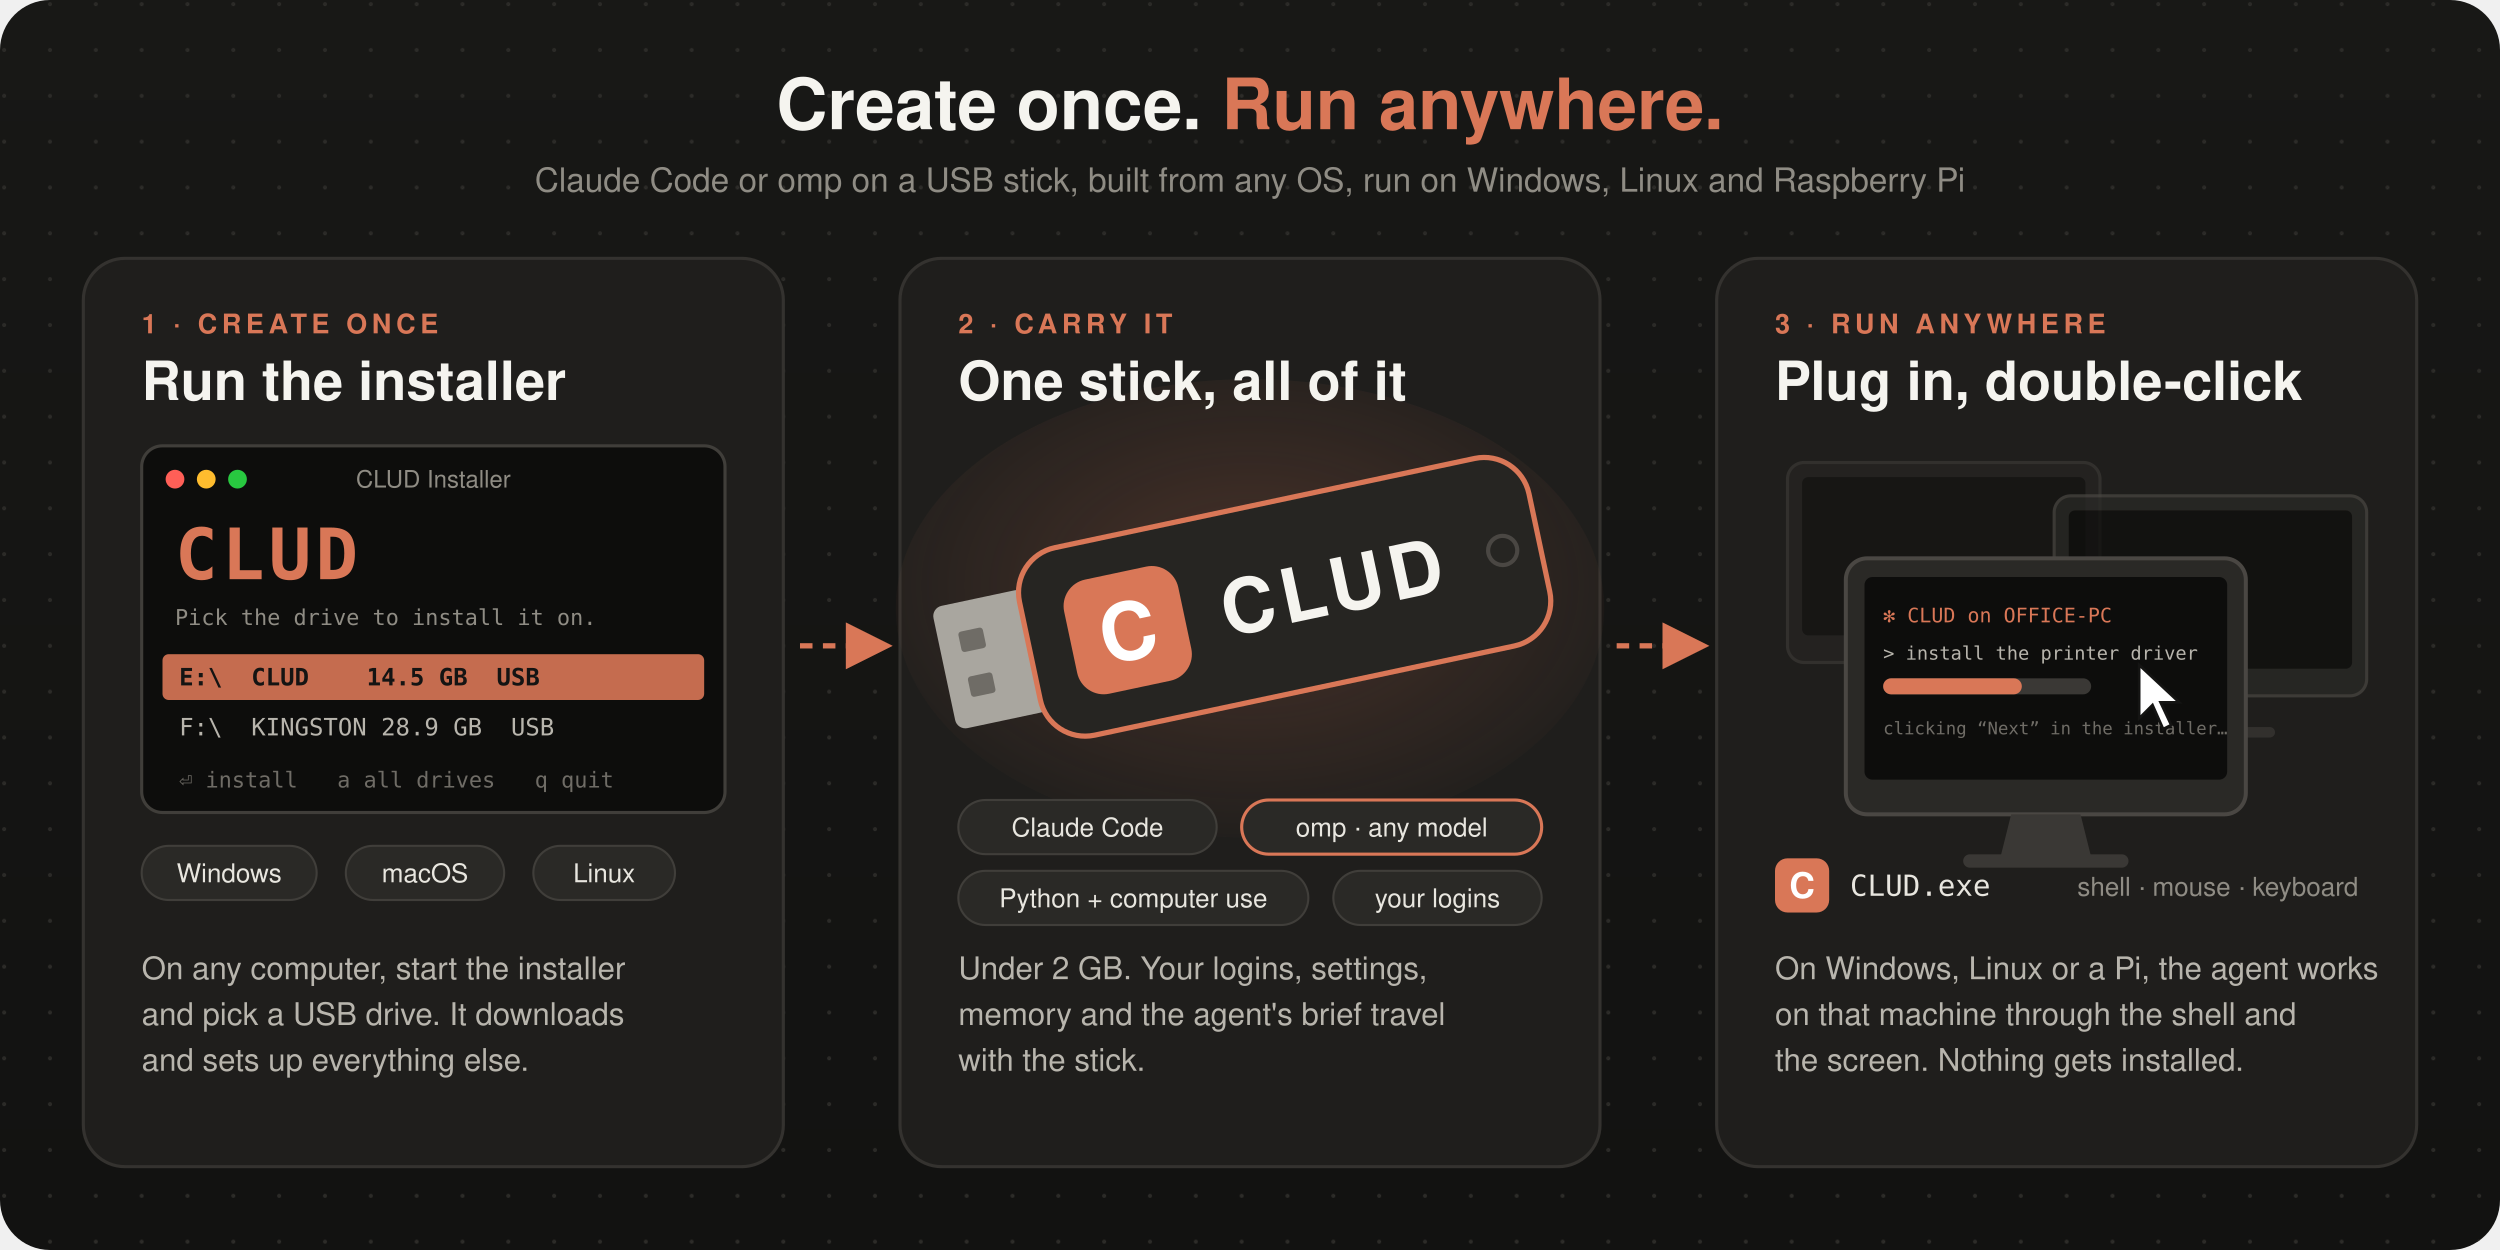
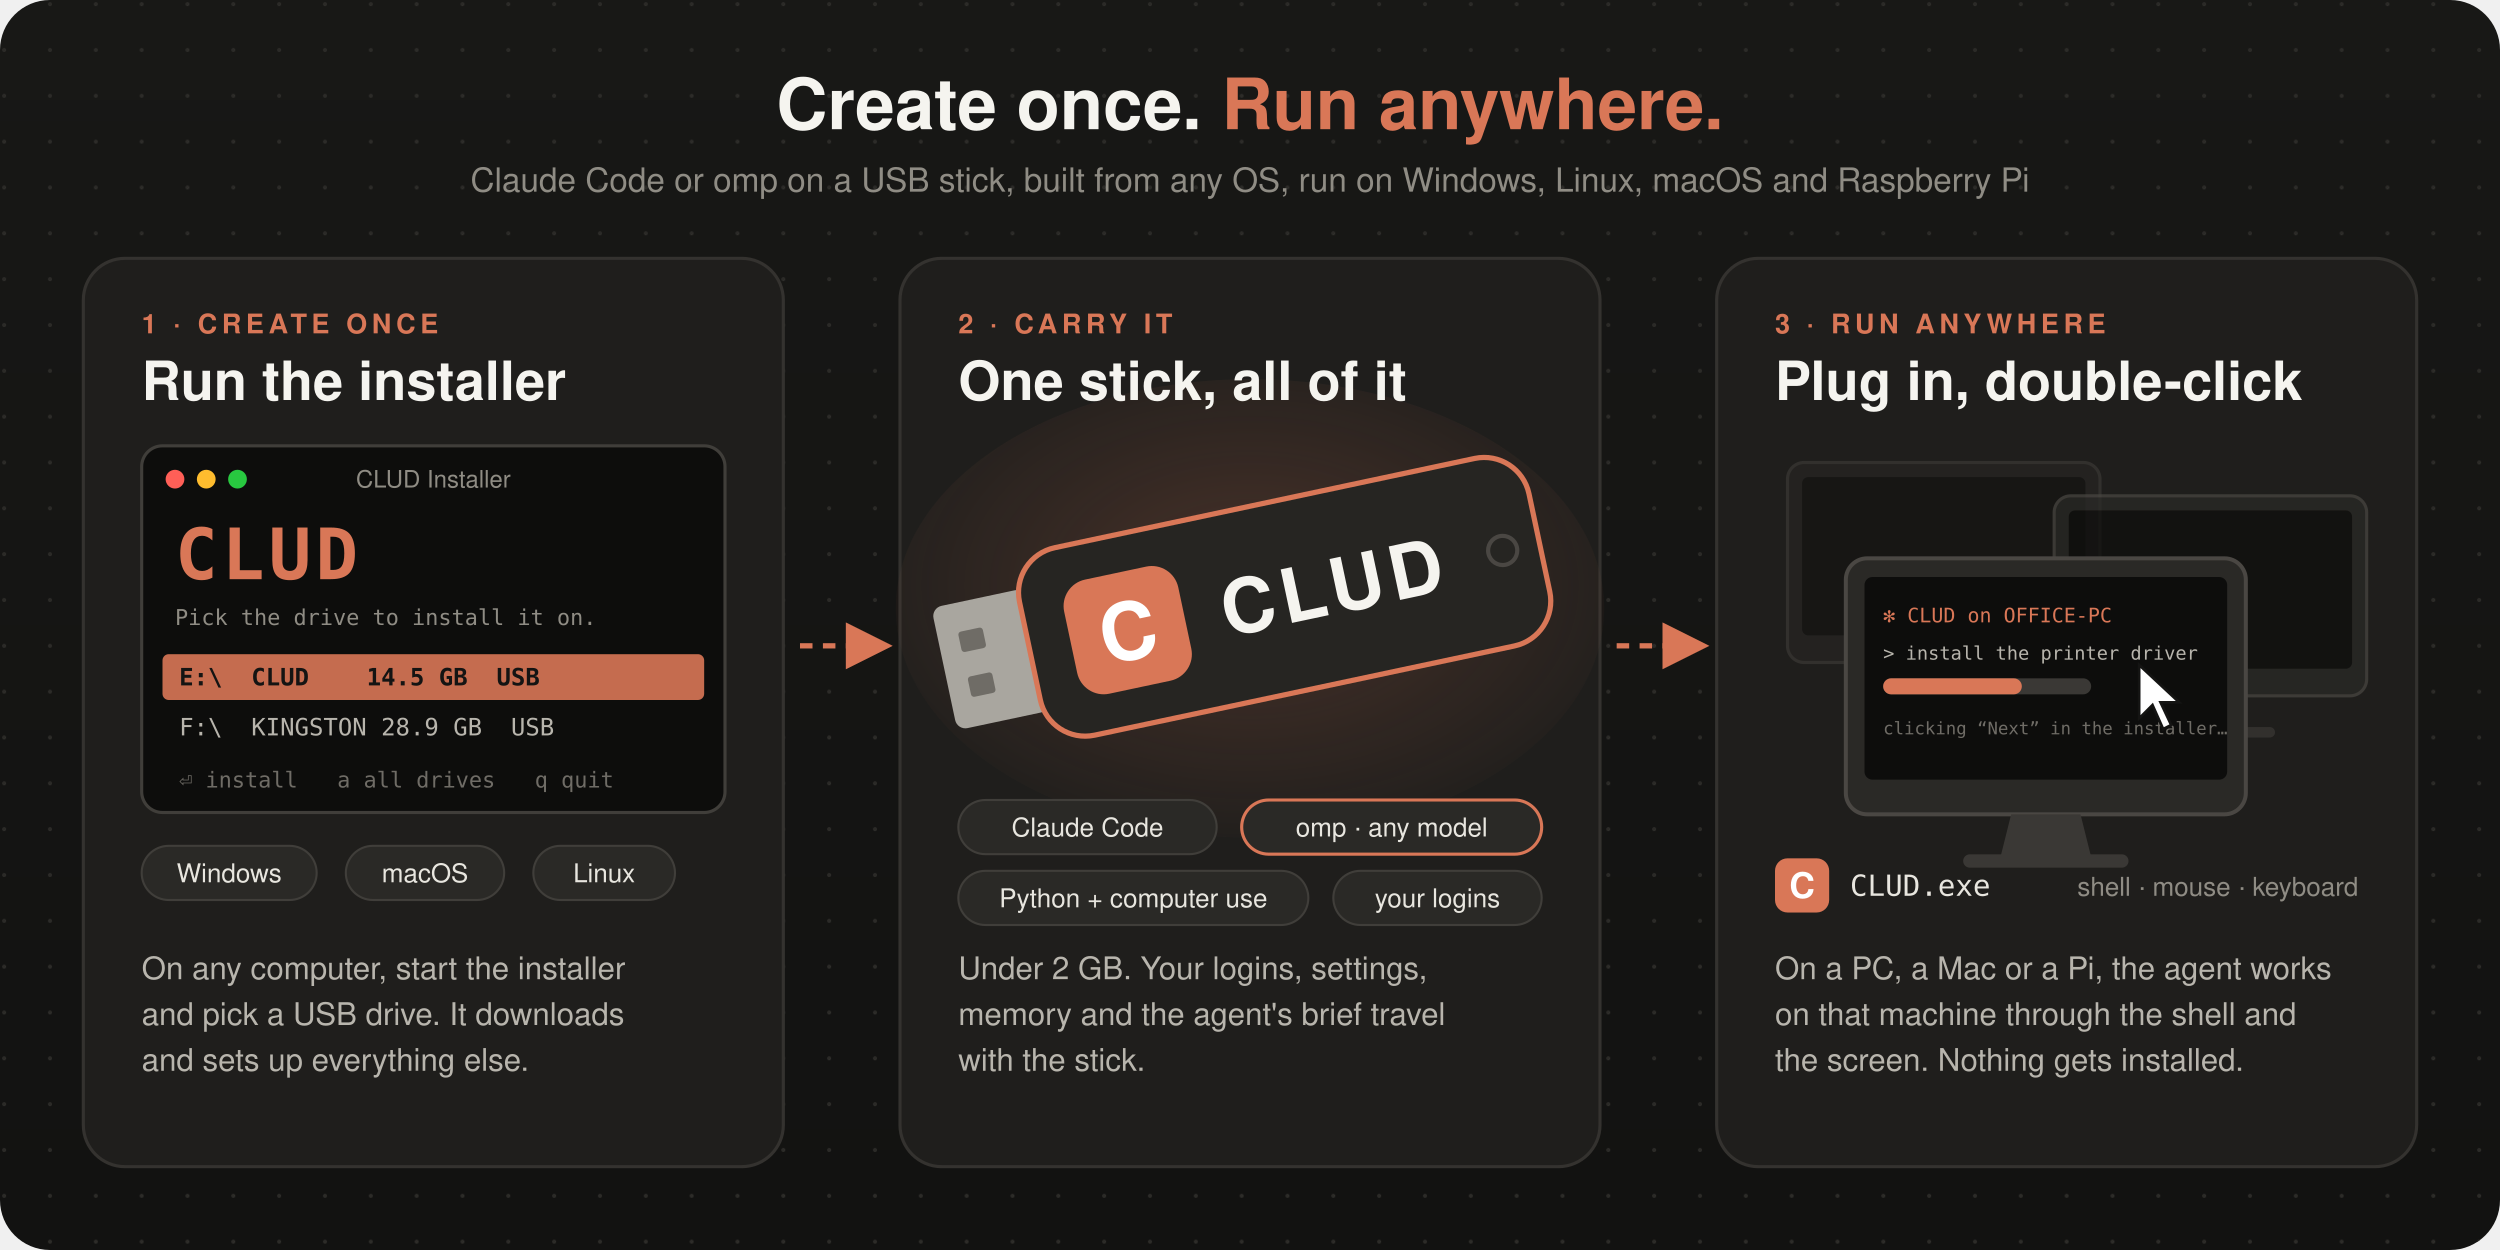
<svg xmlns="http://www.w3.org/2000/svg" viewBox="0 0 1200 600" width="1200" height="600" role="img" aria-labelledby="t d">
  <defs>
    <style>
      .sans { font-family: "Segoe UI", -apple-system, BlinkMacSystemFont, "Helvetica Neue", Helvetica, Arial, sans-serif; }
      .pre { white-space: pre; }
      .mono { font-family: "Cascadia Mono", Consolas, "SF Mono", Menlo, "DejaVu Sans Mono", monospace; }
      .card { fill: #1F1E1C; stroke: #34322F; stroke-width: 1.5; }
      .step { font-size: 13px; font-weight: 700; letter-spacing: 2.2px; fill: #D97757; }
      .head { font-size: 26px; font-weight: 700; fill: #F5F4EF; }
      .cap { font-size: 15px; fill: #B8B5AD; }
      .chip { fill: #2A2926; stroke: #403E3A; stroke-width: 1; }
      .chiptext { font-size: 12.5px; fill: #E8E6DF; }
      .screen { fill: #0D0D0C; stroke: #403E3A; stroke-width: 1.5; }
    </style>
    <radialGradient id="glow" cx="50%" cy="45%" r="60%">
      <stop offset="0" stop-color="#D97757" stop-opacity="0.22" />
      <stop offset="1" stop-color="#D97757" stop-opacity="0" />
    </radialGradient>
    <linearGradient id="bg" x1="0" y1="0" x2="0" y2="1">
      <stop offset="0" stop-color="#181816" />
      <stop offset="1" stop-color="#121211" />
    </linearGradient>
    <pattern id="dots" width="22" height="22" patternUnits="userSpaceOnUse">
      <circle cx="2" cy="2" r="1" fill="#2B2A27" />
    </pattern>
    <marker id="arrow" viewBox="0 0 10 10" refX="8" refY="5" markerWidth="9" markerHeight="9" orient="auto">
      <path d="M0,0 L10,5 L0,10 z" fill="#D97757" />
    </marker>
    <g id="monitor">
      <rect x="0" y="0" width="150" height="96" rx="8" fill="#2A2926" stroke="#4A4743" stroke-width="1.5" />
      <rect x="7" y="7" width="136" height="76" rx="3" fill="#0D0D0C" />
      <path d="M62,96 L58,112 L92,112 L88,96 z" fill="#3A3835" />
      <rect x="44" y="111" width="62" height="5" rx="2.5" fill="#3A3835" />
    </g>
  </defs>
  <rect width="1200" height="600" rx="24" fill="url(#bg)" />
  <rect width="1200" height="600" rx="24" fill="url(#dots)" />
  <text x="600" y="62" text-anchor="middle" class="sans" font-size="34" font-weight="800" fill="#F5F4EF">Create once. <tspan fill="#D97757">Run anywhere.</tspan>
  </text>
-   <text x="600" y="92" text-anchor="middle" class="sans" font-size="16" fill="#8F8C84">Claude Code or omp on a USB stick, built from any OS, run on Windows, Linux and Raspberry Pi</text>
+   <text x="600" y="92" text-anchor="middle" class="sans" font-size="16" fill="#8F8C84">Claude Code or omp on a USB stick, built from any OS, run on Windows, Linux, macOS and Raspberry Pi</text>
  <rect x="40" y="124" width="336" height="436" rx="20" class="card" />
  <text x="68" y="160" class="sans step">1 · CREATE ONCE</text>
  <text x="68" y="192" class="sans head">Run the installer</text>
  <rect x="68" y="214" width="280" height="176" rx="10" class="screen" />
  <circle cx="84" cy="230" r="4.5" fill="#FF5F57" />
  <circle cx="99" cy="230" r="4.5" fill="#FEBC2E" />
  <circle cx="114" cy="230" r="4.5" fill="#28C840" />
  <text x="208" y="234" text-anchor="middle" class="sans" font-size="11.5" fill="#8F8C84">CLUD Installer</text>
  <text x="84" y="278" class="mono" font-size="34" font-weight="900" fill="#D97757" letter-spacing="2">CLUD</text>
  <text x="84" y="300" class="mono" font-size="10.5" fill="#8F8C84">Pick the drive to install it on.</text>
  <rect x="78" y="314" width="260" height="22" rx="3" fill="#D97757" fill-opacity="0.9" />
  <text x="86" y="329" xml:space="preserve" class="mono pre" font-size="11.5" font-weight="700" fill="#141413">E:\  CLUD    14.5 GB  USB</text>
  <text x="86" y="353" xml:space="preserve" class="mono pre" font-size="11.5" fill="#B8B5AD">F:\  KINGSTON 28.9 GB  USB</text>
  <text x="86" y="378" xml:space="preserve" class="mono pre" font-size="10.5" fill="#6F6C66">⏎ install   a all drives   q quit</text>
  <rect x="68" y="406" width="84" height="26" rx="13" class="chip" />
  <text x="110" y="423.5" text-anchor="middle" class="sans chiptext">Windows</text>
  <rect x="166" y="406" width="76" height="26" rx="13" class="chip" />
  <text x="204" y="423.5" text-anchor="middle" class="sans chiptext">macOS</text>
  <rect x="256" y="406" width="68" height="26" rx="13" class="chip" />
  <text x="290" y="423.5" text-anchor="middle" class="sans chiptext">Linux</text>
  <text x="68" y="470" class="sans cap">On any computer, start the installer</text>
  <text x="68" y="492" class="sans cap">and pick a USB drive. It downloads</text>
  <text x="68" y="514" class="sans cap">and sets up everything else.</text>
  <path d="M384,310 C404,310 404,310 424,310" stroke="#D97757" stroke-width="2.5" fill="none" stroke-dasharray="6 5" marker-end="url(#arrow)" />
  <rect x="432" y="124" width="336" height="436" rx="20" class="card" />
  <ellipse cx="600" cy="292" rx="170" ry="110" fill="url(#glow)" />
  <text x="460" y="160" class="sans step">2 · CARRY IT</text>
  <text x="460" y="192" class="sans head">One stick, all of it</text>
  <g transform="translate(600 290) rotate(-12)">
    <rect x="-150" y="-30" width="46" height="60" rx="5" fill="#A9A69F" />
    <rect x="-140" y="-16" width="12" height="10" rx="1.5" fill="#6F6C66" />
    <rect x="-140" y="6" width="12" height="10" rx="1.5" fill="#6F6C66" />
    <rect x="-108" y="-46" width="250" height="92" rx="22" fill="#262522" stroke="#D97757" stroke-width="2.5" />
    <rect x="-88" y="-28" width="56" height="56" rx="13" fill="#D97757" />
    <text x="-60" y="14" text-anchor="middle" class="sans" font-size="38" font-weight="900" fill="#FFFFFF">C</text>
    <text x="-14" y="13" class="sans" font-size="36" font-weight="800" fill="#F5F4EF" letter-spacing="3">CLUD</text>
    <circle cx="124" cy="0" r="7" fill="none" stroke="#4A4743" stroke-width="2" />
  </g>
  <rect x="460" y="384" width="124" height="26" rx="13" class="chip" />
  <text x="522" y="401.5" text-anchor="middle" class="sans chiptext">Claude Code</text>
  <rect x="596" y="384" width="144" height="26" rx="13" class="chip" style="stroke:#D97757;stroke-width:1.5" />
  <text x="668" y="401.5" text-anchor="middle" class="sans chiptext">omp · any model</text>
  <rect x="460" y="418" width="168" height="26" rx="13" class="chip" />
  <text x="544" y="435.5" text-anchor="middle" class="sans chiptext">Python + computer use</text>
  <rect x="640" y="418" width="100" height="26" rx="13" class="chip" />
  <text x="690" y="435.5" text-anchor="middle" class="sans chiptext">your logins</text>
  <text x="460" y="470" class="sans cap">Under 2 GB. Your logins, settings,</text>
  <text x="460" y="492" class="sans cap">memory and the agent's brief travel</text>
  <text x="460" y="514" class="sans cap">with the stick.</text>
  <path d="M776,310 C796,310 796,310 816,310" stroke="#D97757" stroke-width="2.5" fill="none" stroke-dasharray="6 5" marker-end="url(#arrow)" />
  <rect x="824" y="124" width="336" height="436" rx="20" class="card" />
  <text x="852" y="160" class="sans step">3 · RUN ANYWHERE</text>
  <text x="852" y="192" class="sans head">Plug in, double-click</text>
  <g opacity="0.45">
    <use href="#monitor" x="858" y="222" />
  </g>
  <g opacity="0.7">
    <use href="#monitor" x="986" y="238" />
  </g>
  <g transform="translate(886 268) scale(1.28)">
    <use href="#monitor" />
    <text x="14" y="24" class="mono" font-size="7.5" fill="#D97757">✻ CLUD on OFFICE-PC</text>
    <text x="14" y="38" class="mono" font-size="7" fill="#B8B5AD">&gt; install the printer driver</text>
    <rect x="14" y="45" width="78" height="6" rx="3" fill="#3A3835" />
    <rect x="14" y="45" width="52" height="6" rx="3" fill="#D97757" />
    <text x="14" y="66" class="mono" font-size="6.5" fill="#6F6C66">clicking “Next” in the installer…</text>
    <path d="M110,40 L110,60 L115,55 L119,64 L122,62.5 L118,54 L125,54 z" fill="#FFFFFF" stroke="#141413" stroke-width="1" />
  </g>
  <g transform="translate(852 412)">
    <rect width="26" height="26" rx="6" fill="#D97757" />
    <text x="13" y="19" text-anchor="middle" class="sans" font-size="17" font-weight="900" fill="#FFFFFF">C</text>
    <text x="36" y="18" class="mono" font-size="14" fill="#E8E6DF">CLUD.exe</text>
  </g>
  <text x="1132" y="430" text-anchor="end" class="sans" font-size="12.5" fill="#8F8C84">shell · mouse · keyboard</text>
-   <text x="852" y="470" class="sans cap">On Windows, Linux or a Pi, the agent works</text>
+   <text x="852" y="470" class="sans cap">On a PC, a Mac or a Pi, the agent works</text>
  <text x="852" y="492" class="sans cap">on that machine through the shell and</text>
  <text x="852" y="514" class="sans cap">the screen. Nothing gets installed.</text>
</svg>
